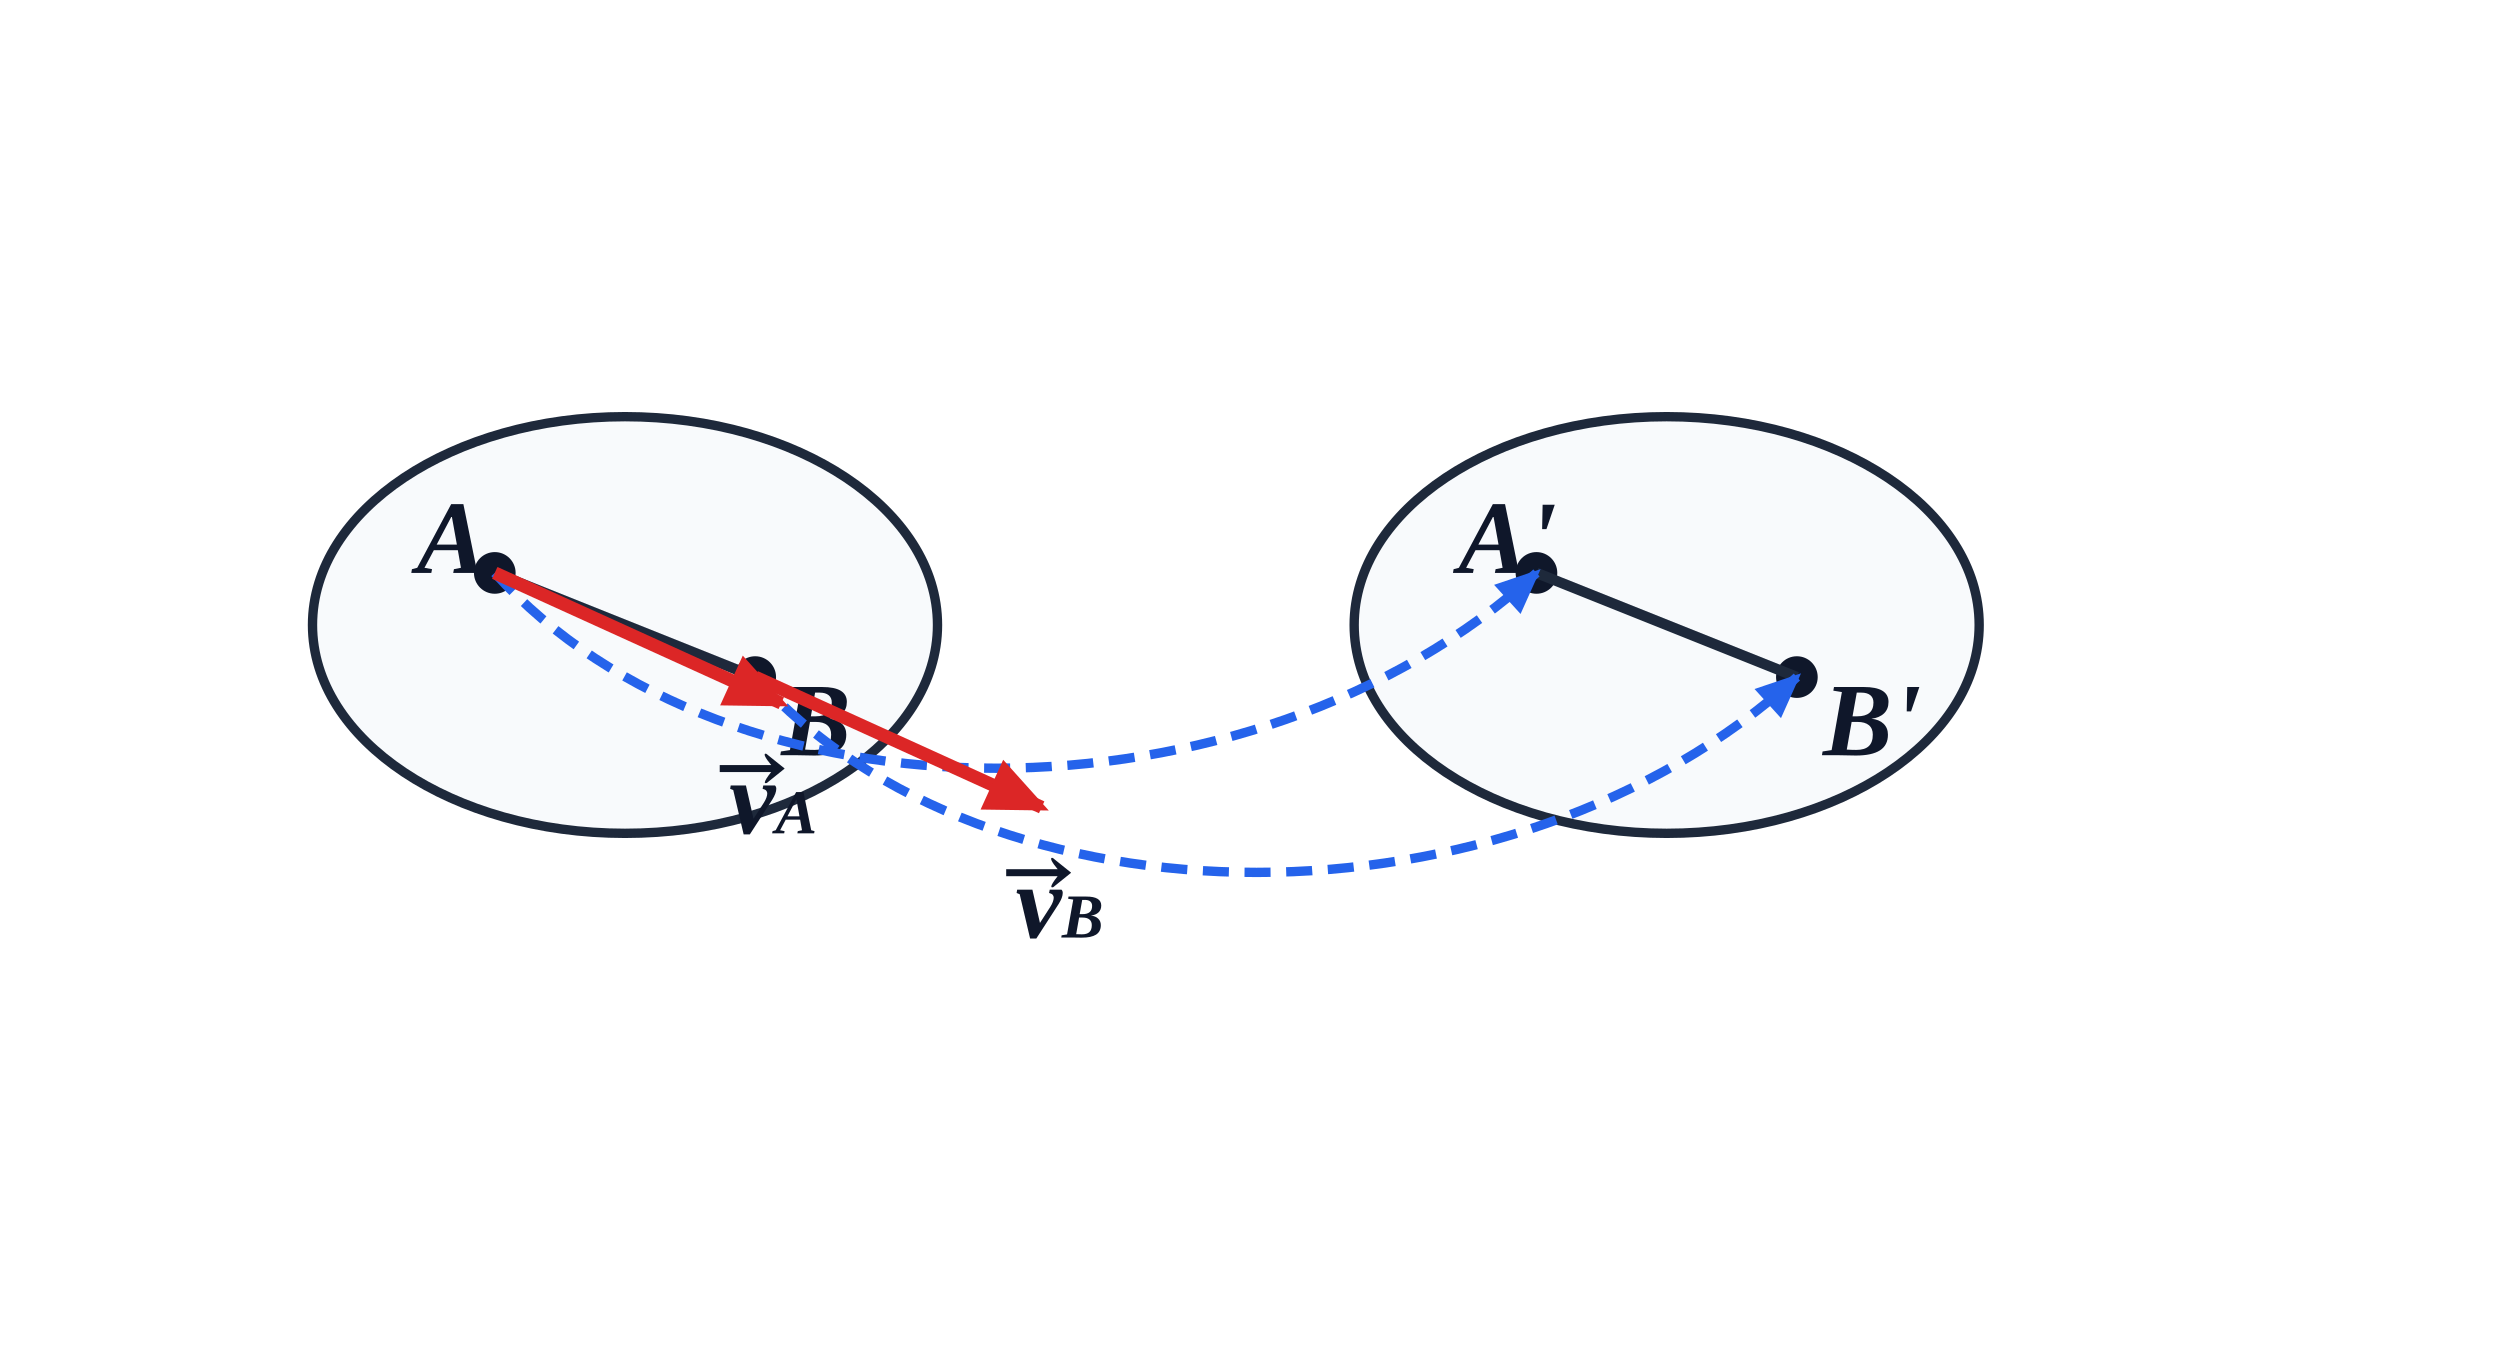
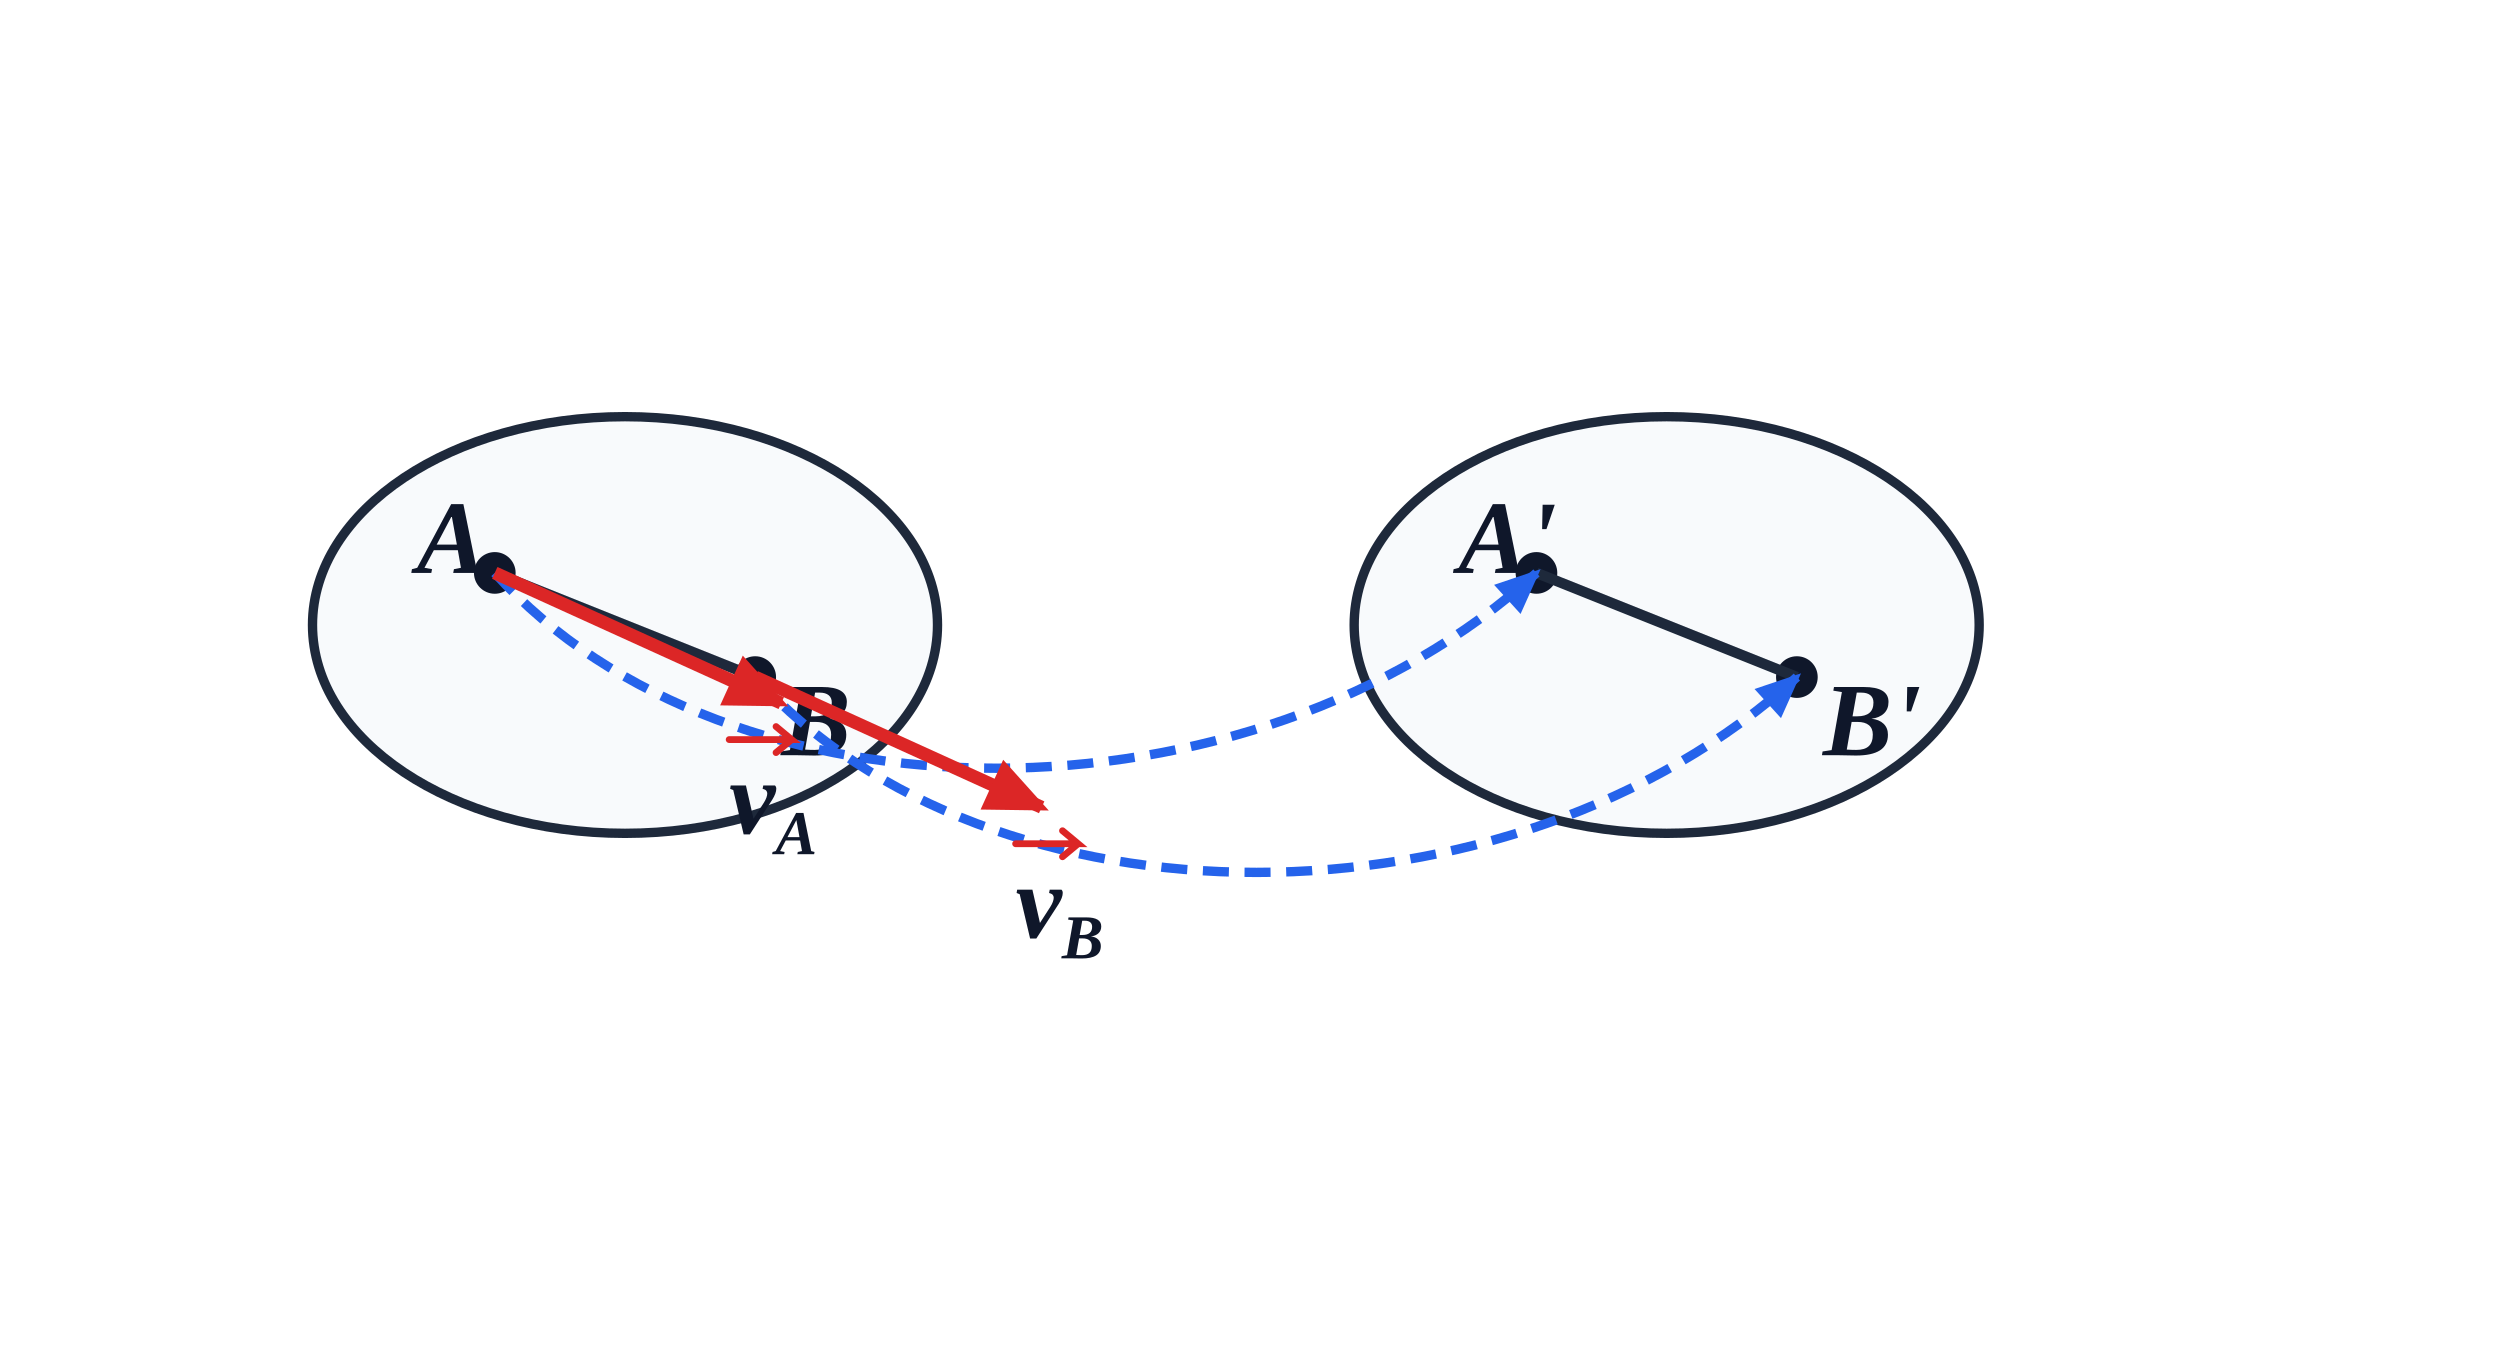
<svg xmlns="http://www.w3.org/2000/svg" viewBox="0 0 480 260" width="100%" height="100%">
  <defs>
    <marker id="arrow" viewBox="0 0 10 10" refX="7" refY="5" markerWidth="6" markerHeight="6" orient="auto-start-reverse">
      <path d="M 0 1.5 L 8 5 L 0 8.5 z" fill="#1e293b" />
    </marker>
    <marker id="arrow-blue" viewBox="0 0 10 10" refX="7" refY="5" markerWidth="6" markerHeight="6" orient="auto-start-reverse">
      <path d="M 0 1.5 L 8 5 L 0 8.5 z" fill="#2563eb" />
    </marker>
    <marker id="arrow-red" viewBox="0 0 10 10" refX="7" refY="5" markerWidth="6" markerHeight="6" orient="auto-start-reverse">
      <path d="M 0 1.5 L 8 5 L 0 8.5 z" fill="#dc2626" />
    </marker>
    <marker id="arrow-green" viewBox="0 0 10 10" refX="7" refY="5" markerWidth="6" markerHeight="6" orient="auto-start-reverse">
      <path d="M 0 1.5 L 8 5 L 0 8.5 z" fill="#16a34a" />
    </marker>
    <pattern id="hatch" width="8" height="8" patternTransform="rotate(45 0 0)" patternUnits="userSpaceOnUse">
      <line x1="0" y1="0" x2="0" y2="8" stroke="#94a3b8" stroke-width="1.2" />
    </pattern>
  </defs>
  <style>
-     text { font-family: 'Times New Roman', serif; }
+     text { font-family: 'Times New Roman', 'Cambria Math', serif; }
    .lbl { font-size: 18px; font-style: italic; fill: #0f172a; }
-     .lbl-sub { font-size: 13px; font-style: italic; fill: #0f172a; }
    .lbl-bold { font-size: 20px; font-style: italic; font-weight: bold; fill: #0f172a; }
    .vec { stroke: #2563eb; stroke-width: 2.2; }
    .axis { stroke: #64748b; stroke-width: 1.2; stroke-dasharray: 5,3; }
    .solid { stroke: #1e293b; stroke-width: 1.8; fill: #f8fafc; }
  </style>
  <g transform="translate(40, 40)">
    <ellipse cx="80" cy="80" rx="60" ry="40" class="solid" />
    <circle cx="55" cy="70" r="4" fill="#0f172a" />
    <text x="40" y="70" class="lbl-bold">A</text>
    <circle cx="105" cy="90" r="4" fill="#0f172a" />
    <text x="110" y="105" class="lbl-bold">B</text>
    <line x1="55" y1="70" x2="105" y2="90" stroke="#1e293b" stroke-width="2" />
  </g>
  <g transform="translate(240, 40)">
    <ellipse cx="80" cy="80" rx="60" ry="40" class="solid" />
    <circle cx="55" cy="70" r="4" fill="#0f172a" />
    <text x="40" y="70" class="lbl-bold">A'</text>
    <circle cx="105" cy="90" r="4" fill="#0f172a" />
    <text x="110" y="105" class="lbl-bold">B'</text>
    <line x1="55" y1="70" x2="105" y2="90" stroke="#1e293b" stroke-width="2" />
  </g>
  <path d="M 95 110 C 140 160, 240 160, 295 110" fill="none" stroke="#2563eb" stroke-width="1.8" stroke-dasharray="5,3" marker-end="url(#arrow-blue)" />
  <path d="M 145 130 C 190 180, 290 180, 345 130" fill="none" stroke="#2563eb" stroke-width="1.8" stroke-dasharray="5,3" marker-end="url(#arrow-blue)" />
  <line x1="95" y1="110" x2="150" y2="135" stroke="#dc2626" stroke-width="2.5" marker-end="url(#arrow-red)" />
-   <text x="140" y="160" class="lbl-bold" fill="#dc2626">v⃗<tspan font-size="12">A</tspan>
-   </text>
+   <g>
+     <text x="140" y="160" class="lbl-bold" fill="#dc2626">v<tspan font-size="12" dy="4">A</tspan>
+     </text>
+     <path d="M 140 142 h 12 l -3 -2.5 m 3 2.5 l -3 2.5" fill="none" stroke="#dc2626" stroke-width="1.3" stroke-linecap="round" />
+   </g>
  <line x1="145" y1="130" x2="200" y2="155" stroke="#dc2626" stroke-width="2.5" marker-end="url(#arrow-red)" />
-   <text x="195" y="180" class="lbl-bold" fill="#dc2626">v⃗<tspan font-size="12">B</tspan>
-   </text>
+   <g>
+     <text x="195" y="180" class="lbl-bold" fill="#dc2626">v<tspan font-size="12" dy="4">B</tspan>
+     </text>
+     <path d="M 195 162 h 12 l -3 -2.5 m 3 2.5 l -3 2.5" fill="none" stroke="#dc2626" stroke-width="1.3" stroke-linecap="round" />
+   </g>
</svg>
